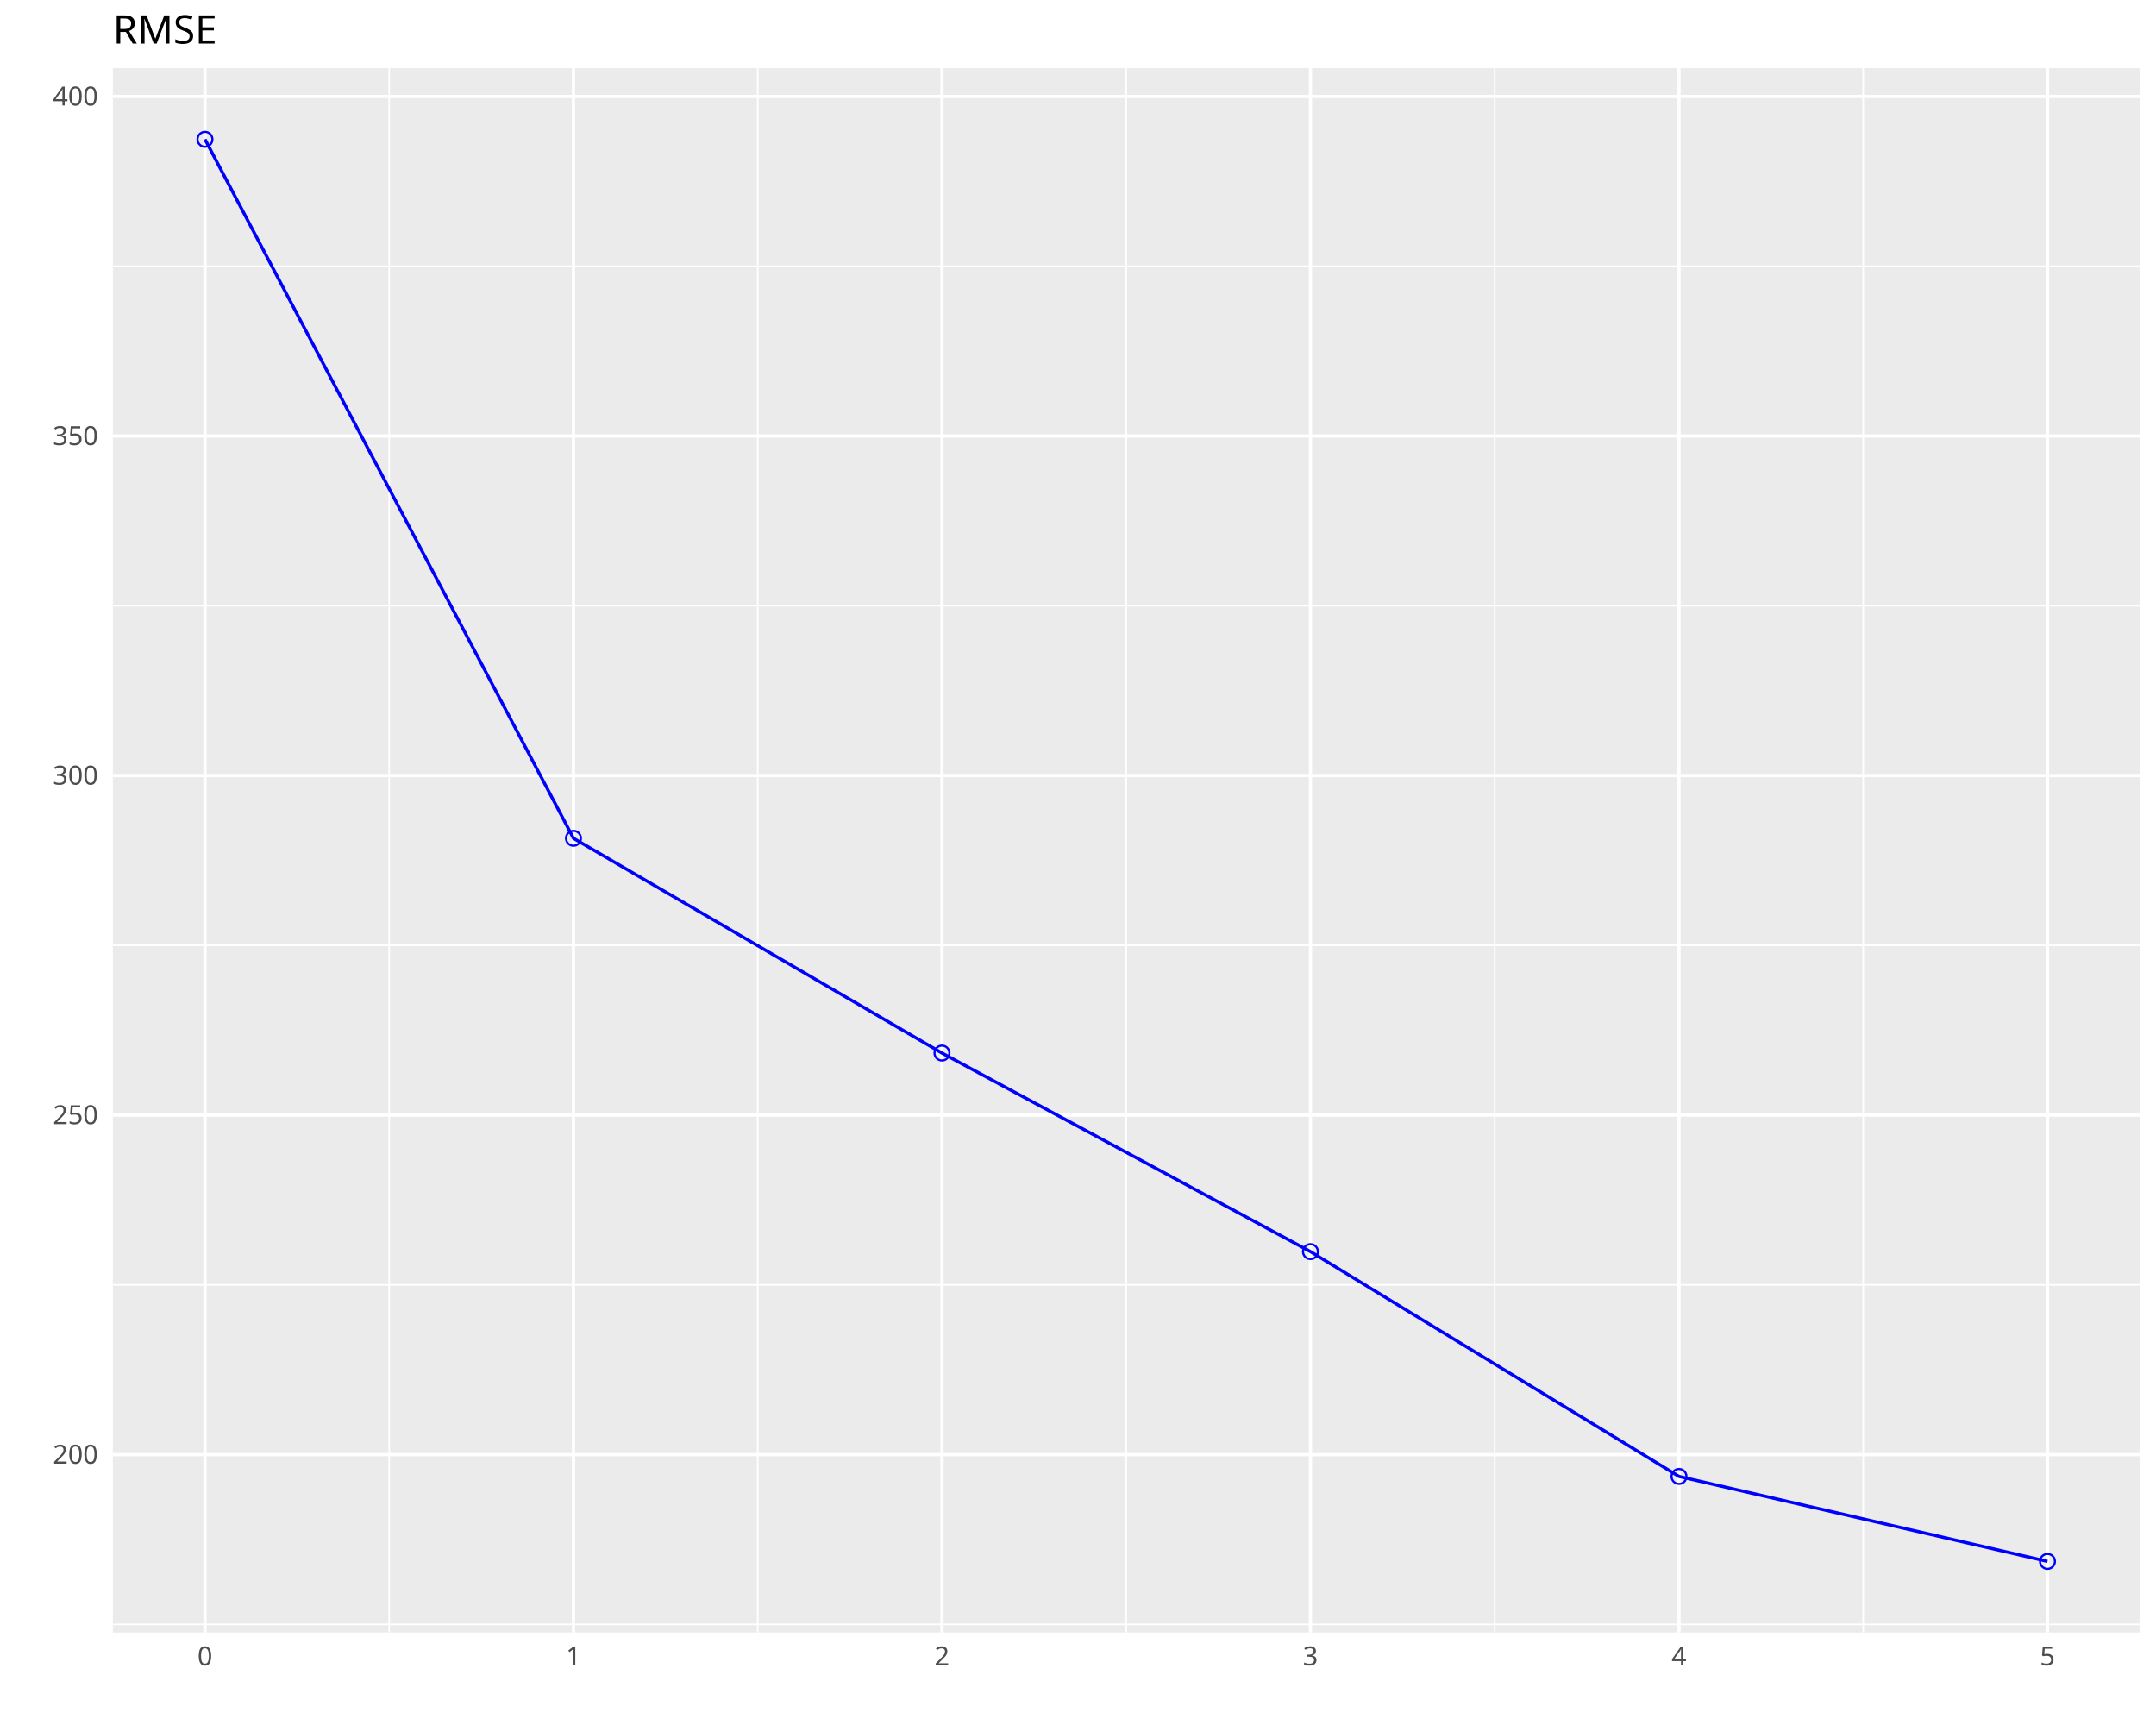
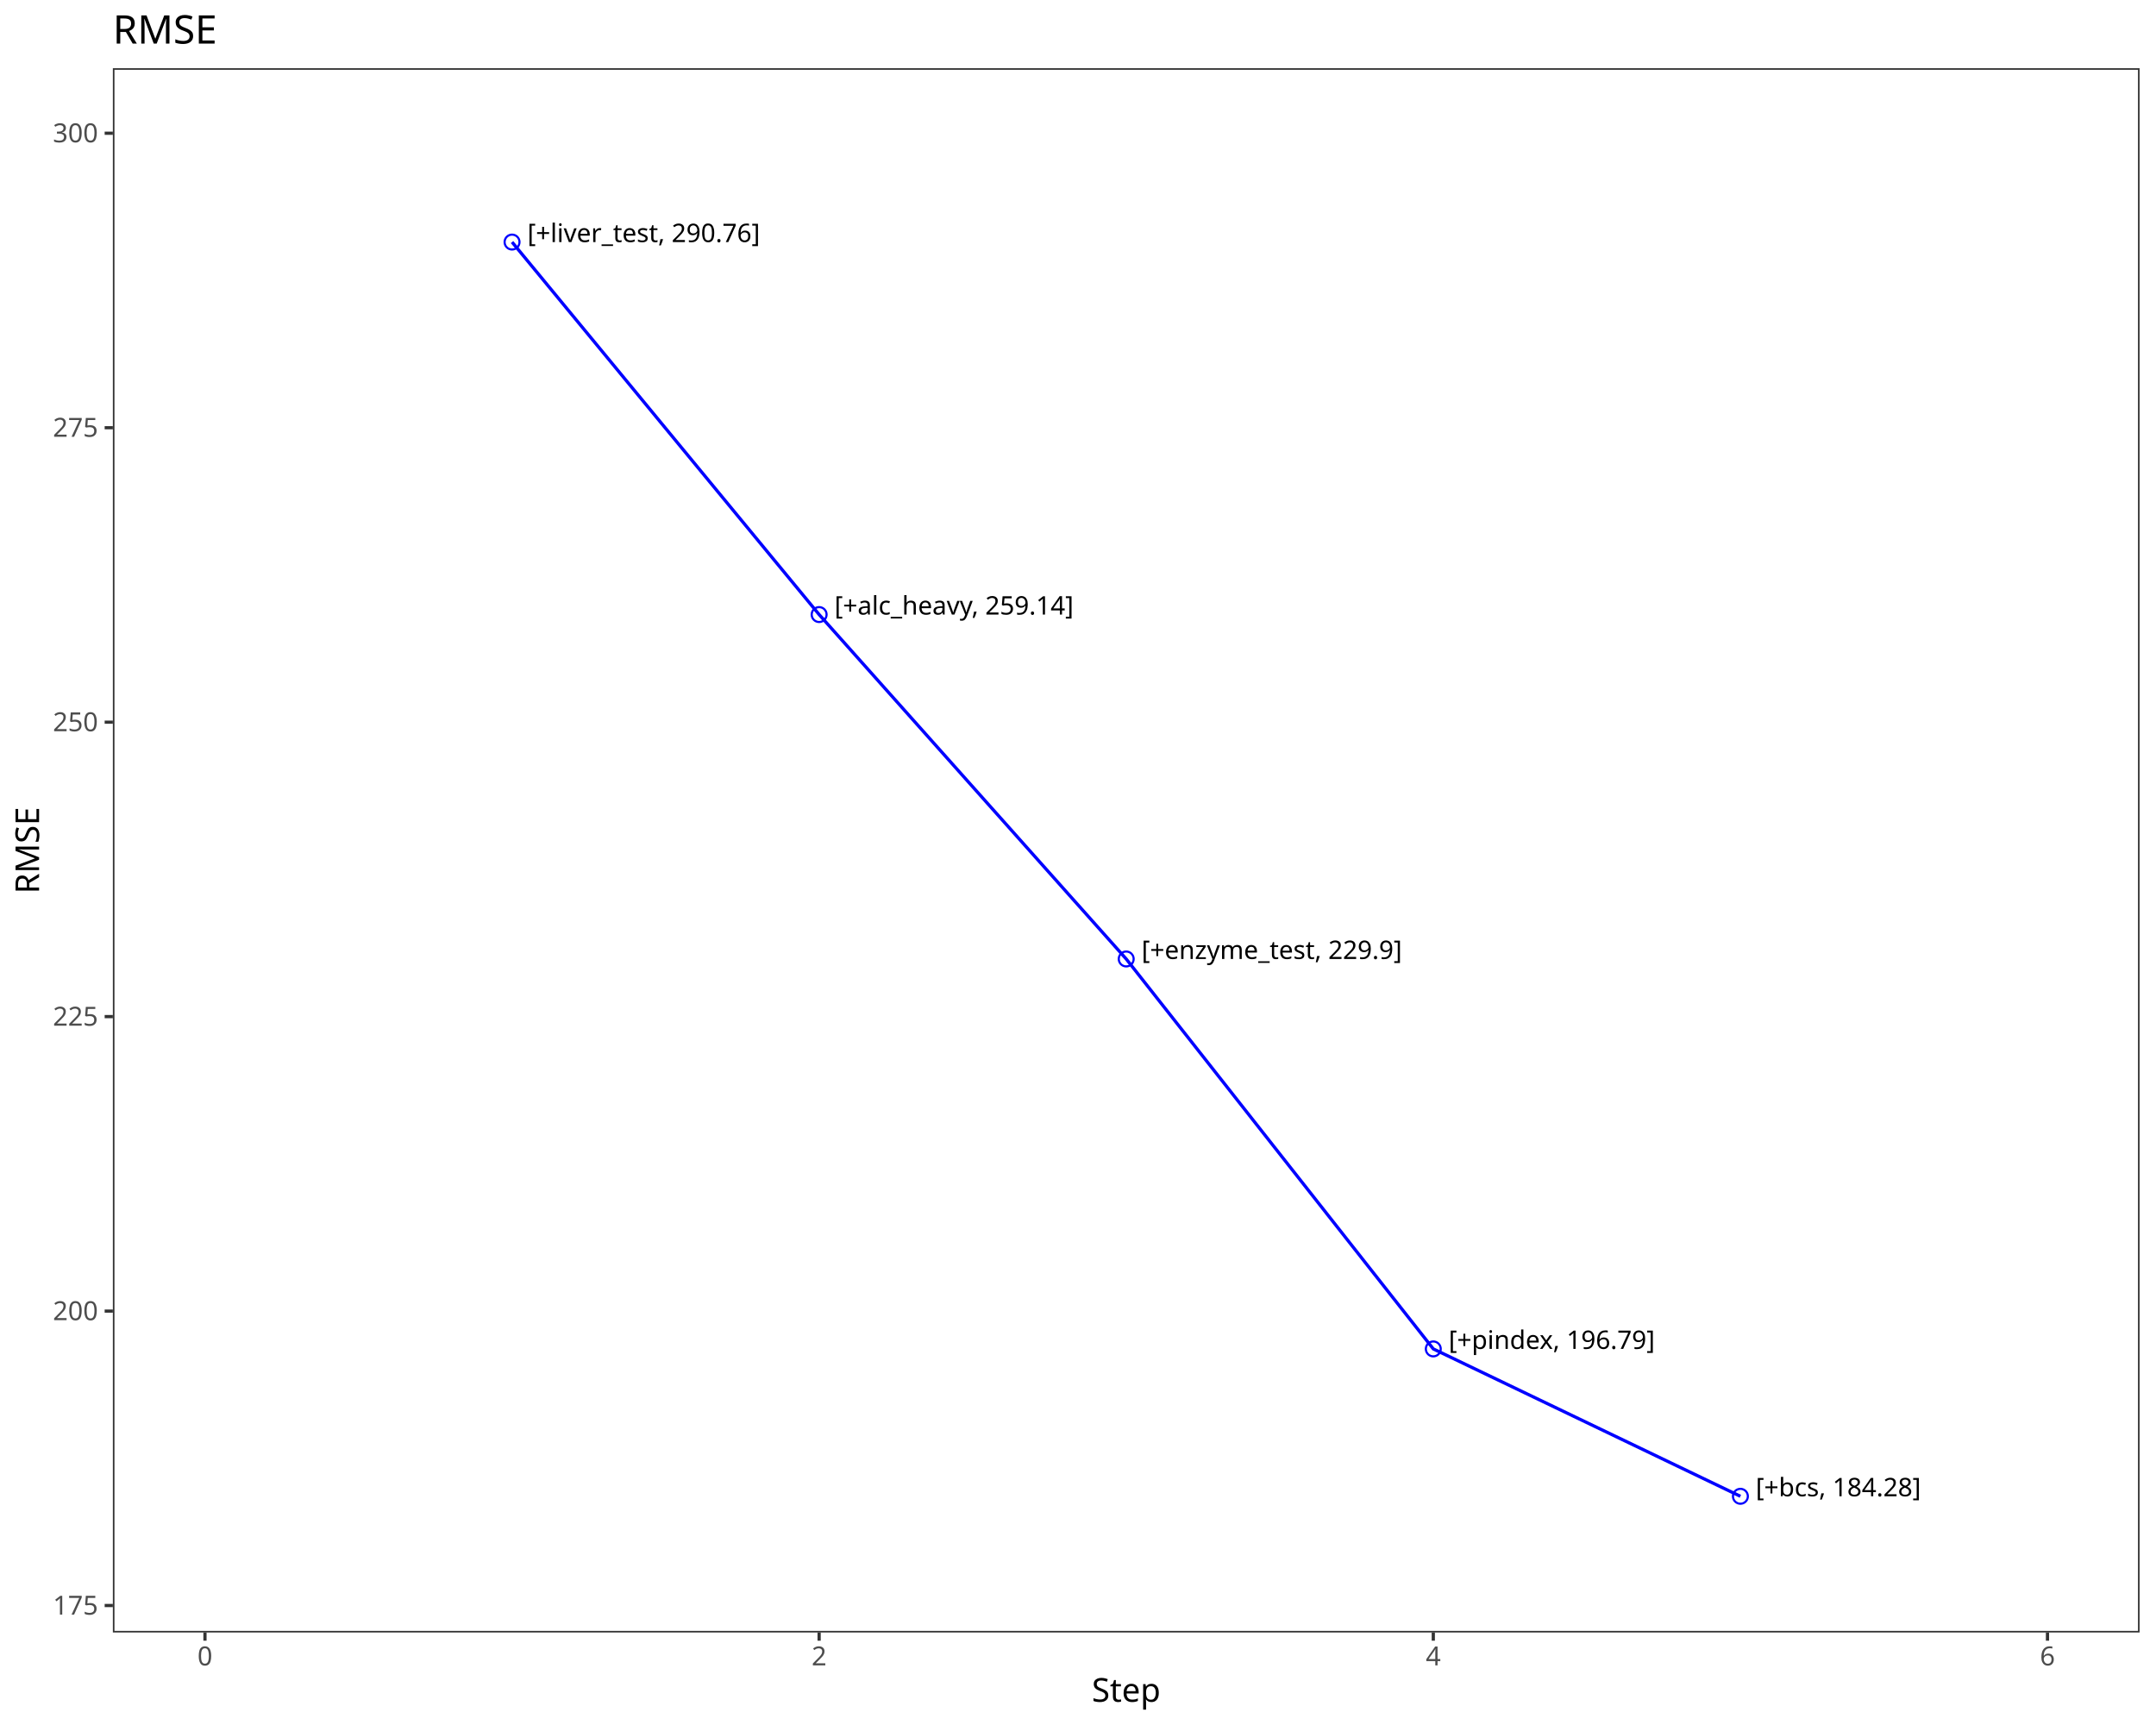
<svg xmlns="http://www.w3.org/2000/svg" class="svglite" data-engine-version="2.0" width="720.00pt" height="576.00pt" viewBox="0 0 720.00 576.00">
  <defs>
    <style type="text/css">
    .svglite line, .svglite polyline, .svglite polygon, .svglite path, .svglite rect, .svglite circle {
      fill: none;
      stroke: #000000;
      stroke-linecap: round;
      stroke-linejoin: round;
      stroke-miterlimit: 10.00;
    }
  </style>
  </defs>
  <rect width="100%" height="100%" style="stroke: none; fill: #FFFFFF;" />
  <defs>
    <clipPath id="cpMC4wMHw3MjAuMDB8MC4wMHw1NzYuMDA=">
      <rect x="0.00" y="0.00" width="720.00" height="576.00" />
    </clipPath>
  </defs>
  <g clip-path="url(#cpMC4wMHw3MjAuMDB8MC4wMHw1NzYuMDA=)">
    <rect x="0.00" y="0.00" width="720.00" height="576.00" style="stroke-width: 1.07; stroke: #FFFFFF; fill: #FFFFFF;" />
  </g>
  <defs>
    <clipPath id="cpMzcuNjl8NzE0LjUyfDIyLjc4fDU0NS4xMQ==">
      <rect x="37.69" y="22.78" width="676.83" height="522.33" />
    </clipPath>
  </defs>
  <g clip-path="url(#cpMzcuNjl8NzE0LjUyfDIyLjc4fDU0NS4xMQ==)">
-     <rect x="37.69" y="22.78" width="676.83" height="522.33" style="stroke-width: 1.07; stroke: none; fill: #EBEBEB;" />
-     <polyline points="37.69,542.40 714.52,542.40 " style="stroke-width: 0.53; stroke: #FFFFFF; stroke-linecap: butt;" />
-     <polyline points="37.69,429.03 714.52,429.03 " style="stroke-width: 0.53; stroke: #FFFFFF; stroke-linecap: butt;" />
-     <polyline points="37.69,315.65 714.52,315.65 " style="stroke-width: 0.53; stroke: #FFFFFF; stroke-linecap: butt;" />
-     <polyline points="37.69,202.28 714.52,202.28 " style="stroke-width: 0.53; stroke: #FFFFFF; stroke-linecap: butt;" />
-     <polyline points="37.69,88.90 714.52,88.90 " style="stroke-width: 0.53; stroke: #FFFFFF; stroke-linecap: butt;" />
-     <polyline points="129.98,545.11 129.98,22.78 " style="stroke-width: 0.53; stroke: #FFFFFF; stroke-linecap: butt;" />
-     <polyline points="253.04,545.11 253.04,22.78 " style="stroke-width: 0.53; stroke: #FFFFFF; stroke-linecap: butt;" />
-     <polyline points="376.10,545.11 376.10,22.78 " style="stroke-width: 0.53; stroke: #FFFFFF; stroke-linecap: butt;" />
-     <polyline points="499.16,545.11 499.16,22.78 " style="stroke-width: 0.53; stroke: #FFFFFF; stroke-linecap: butt;" />
-     <polyline points="622.23,545.11 622.23,22.78 " style="stroke-width: 0.53; stroke: #FFFFFF; stroke-linecap: butt;" />
-     <polyline points="37.69,485.72 714.52,485.72 " style="stroke-width: 1.07; stroke: #FFFFFF; stroke-linecap: butt;" />
-     <polyline points="37.69,372.34 714.52,372.34 " style="stroke-width: 1.07; stroke: #FFFFFF; stroke-linecap: butt;" />
-     <polyline points="37.69,258.97 714.52,258.97 " style="stroke-width: 1.07; stroke: #FFFFFF; stroke-linecap: butt;" />
-     <polyline points="37.69,145.59 714.52,145.59 " style="stroke-width: 1.07; stroke: #FFFFFF; stroke-linecap: butt;" />
-     <polyline points="37.69,32.22 714.52,32.22 " style="stroke-width: 1.07; stroke: #FFFFFF; stroke-linecap: butt;" />
-     <polyline points="68.45,545.11 68.45,22.78 " style="stroke-width: 1.07; stroke: #FFFFFF; stroke-linecap: butt;" />
-     <polyline points="191.51,545.11 191.51,22.78 " style="stroke-width: 1.07; stroke: #FFFFFF; stroke-linecap: butt;" />
-     <polyline points="314.57,545.11 314.57,22.78 " style="stroke-width: 1.07; stroke: #FFFFFF; stroke-linecap: butt;" />
-     <polyline points="437.63,545.11 437.63,22.78 " style="stroke-width: 1.07; stroke: #FFFFFF; stroke-linecap: butt;" />
-     <polyline points="560.70,545.11 560.70,22.78 " style="stroke-width: 1.07; stroke: #FFFFFF; stroke-linecap: butt;" />
-     <polyline points="683.76,545.11 683.76,22.78 " style="stroke-width: 1.07; stroke: #FFFFFF; stroke-linecap: butt;" />
-     <polyline points="68.45,46.53 191.51,279.92 314.57,351.63 437.63,417.93 560.70,493.00 683.76,521.37 " style="stroke-width: 1.07; stroke: #0000FF; stroke-linecap: butt;" />
-     <circle cx="68.45" cy="46.53" r="2.49" style="stroke-width: 0.71; stroke: #0000FF;" />
-     <circle cx="191.51" cy="279.92" r="2.49" style="stroke-width: 0.71; stroke: #0000FF;" />
-     <circle cx="314.57" cy="351.63" r="2.49" style="stroke-width: 0.71; stroke: #0000FF;" />
-     <circle cx="437.63" cy="417.93" r="2.49" style="stroke-width: 0.71; stroke: #0000FF;" />
-     <circle cx="560.70" cy="493.00" r="2.49" style="stroke-width: 0.71; stroke: #0000FF;" />
-     <circle cx="683.76" cy="521.37" r="2.49" style="stroke-width: 0.71; stroke: #0000FF;" />
+     <rect x="37.69" y="22.78" width="676.83" height="522.33" style="stroke-width: 1.07; stroke: none; fill: #FFFFFF;" />
+     <polyline points="171.00,80.83 273.55,205.21 376.10,320.21 478.65,450.42 581.21,499.63 " style="stroke-width: 1.07; stroke: #0000FF; stroke-linecap: butt;" />
+     <circle cx="171.00" cy="80.83" r="2.49" style="stroke-width: 0.71; stroke: #0000FF;" />
+     <circle cx="273.55" cy="205.21" r="2.49" style="stroke-width: 0.71; stroke: #0000FF;" />
+     <circle cx="376.10" cy="320.21" r="2.49" style="stroke-width: 0.71; stroke: #0000FF;" />
+     <circle cx="478.65" cy="450.42" r="2.49" style="stroke-width: 0.71; stroke: #0000FF;" />
+     <circle cx="581.21" cy="499.63" r="2.49" style="stroke-width: 0.71; stroke: #0000FF;" />
+     <text x="176.13" y="80.83" style="font-size: 8.54px; font-family: sans;" textLength="74.74px" lengthAdjust="spacingAndGlyphs">[+liver_test, 290.76]</text>
+     <text x="278.68" y="205.21" style="font-size: 8.54px; font-family: sans;" textLength="79.03px" lengthAdjust="spacingAndGlyphs">[+alc_heavy, 259.14]</text>
+     <text x="381.23" y="320.21" style="font-size: 8.54px; font-family: sans;" textLength="84.24px" lengthAdjust="spacingAndGlyphs">[+enzyme_test, 229.9]</text>
+     <text x="483.78" y="450.42" style="font-size: 8.54px; font-family: sans;" textLength="65.74px" lengthAdjust="spacingAndGlyphs">[+pindex, 196.79]</text>
+     <text x="586.33" y="499.63" style="font-size: 8.54px; font-family: sans;" textLength="53.87px" lengthAdjust="spacingAndGlyphs">[+bcs, 184.28]</text>
+     <rect x="37.69" y="22.78" width="676.83" height="522.33" style="stroke-width: 1.07; stroke: #333333;" />
  </g>
  <g clip-path="url(#cpMC4wMHw3MjAuMDB8MC4wMHw1NzYuMDA=)">
-     <text x="32.76" y="488.74" text-anchor="end" style="font-size: 8.80px; fill: #4D4D4D; font-family: sans;" textLength="14.68px" lengthAdjust="spacingAndGlyphs">200</text>
-     <text x="32.76" y="375.37" text-anchor="end" style="font-size: 8.80px; fill: #4D4D4D; font-family: sans;" textLength="14.68px" lengthAdjust="spacingAndGlyphs">250</text>
-     <text x="32.76" y="261.99" text-anchor="end" style="font-size: 8.80px; fill: #4D4D4D; font-family: sans;" textLength="14.68px" lengthAdjust="spacingAndGlyphs">300</text>
-     <text x="32.76" y="148.62" text-anchor="end" style="font-size: 8.80px; fill: #4D4D4D; font-family: sans;" textLength="14.68px" lengthAdjust="spacingAndGlyphs">350</text>
-     <text x="32.76" y="35.24" text-anchor="end" style="font-size: 8.80px; fill: #4D4D4D; font-family: sans;" textLength="14.68px" lengthAdjust="spacingAndGlyphs">400</text>
+     <text x="32.76" y="539.14" text-anchor="end" style="font-size: 8.80px; fill: #4D4D4D; font-family: sans;" textLength="14.68px" lengthAdjust="spacingAndGlyphs">175</text>
+     <text x="32.76" y="440.82" text-anchor="end" style="font-size: 8.80px; fill: #4D4D4D; font-family: sans;" textLength="14.68px" lengthAdjust="spacingAndGlyphs">200</text>
+     <text x="32.76" y="342.49" text-anchor="end" style="font-size: 8.80px; fill: #4D4D4D; font-family: sans;" textLength="14.68px" lengthAdjust="spacingAndGlyphs">225</text>
+     <text x="32.76" y="244.17" text-anchor="end" style="font-size: 8.80px; fill: #4D4D4D; font-family: sans;" textLength="14.68px" lengthAdjust="spacingAndGlyphs">250</text>
+     <text x="32.76" y="145.84" text-anchor="end" style="font-size: 8.80px; fill: #4D4D4D; font-family: sans;" textLength="14.68px" lengthAdjust="spacingAndGlyphs">275</text>
+     <text x="32.76" y="47.52" text-anchor="end" style="font-size: 8.80px; fill: #4D4D4D; font-family: sans;" textLength="14.68px" lengthAdjust="spacingAndGlyphs">300</text>
+     <polyline points="34.95,536.11 37.69,536.11 " style="stroke-width: 1.07; stroke: #333333; stroke-linecap: butt;" />
+     <polyline points="34.95,437.79 37.69,437.79 " style="stroke-width: 1.07; stroke: #333333; stroke-linecap: butt;" />
+     <polyline points="34.95,339.46 37.69,339.46 " style="stroke-width: 1.07; stroke: #333333; stroke-linecap: butt;" />
+     <polyline points="34.95,241.14 37.69,241.14 " style="stroke-width: 1.07; stroke: #333333; stroke-linecap: butt;" />
+     <polyline points="34.95,142.82 37.69,142.82 " style="stroke-width: 1.07; stroke: #333333; stroke-linecap: butt;" />
+     <polyline points="34.95,44.49 37.69,44.49 " style="stroke-width: 1.07; stroke: #333333; stroke-linecap: butt;" />
+     <polyline points="68.45,547.85 68.45,545.11 " style="stroke-width: 1.07; stroke: #333333; stroke-linecap: butt;" />
+     <polyline points="273.55,547.85 273.55,545.11 " style="stroke-width: 1.07; stroke: #333333; stroke-linecap: butt;" />
+     <polyline points="478.65,547.85 478.65,545.11 " style="stroke-width: 1.07; stroke: #333333; stroke-linecap: butt;" />
+     <polyline points="683.76,547.85 683.76,545.11 " style="stroke-width: 1.07; stroke: #333333; stroke-linecap: butt;" />
    <text x="68.45" y="556.10" text-anchor="middle" style="font-size: 8.80px; fill: #4D4D4D; font-family: sans;" textLength="4.89px" lengthAdjust="spacingAndGlyphs">0</text>
-     <text x="191.51" y="556.10" text-anchor="middle" style="font-size: 8.80px; fill: #4D4D4D; font-family: sans;" textLength="4.89px" lengthAdjust="spacingAndGlyphs">1</text>
-     <text x="314.57" y="556.10" text-anchor="middle" style="font-size: 8.80px; fill: #4D4D4D; font-family: sans;" textLength="4.89px" lengthAdjust="spacingAndGlyphs">2</text>
-     <text x="437.63" y="556.10" text-anchor="middle" style="font-size: 8.80px; fill: #4D4D4D; font-family: sans;" textLength="4.89px" lengthAdjust="spacingAndGlyphs">3</text>
-     <text x="560.70" y="556.10" text-anchor="middle" style="font-size: 8.80px; fill: #4D4D4D; font-family: sans;" textLength="4.89px" lengthAdjust="spacingAndGlyphs">4</text>
-     <text x="683.76" y="556.10" text-anchor="middle" style="font-size: 8.80px; fill: #4D4D4D; font-family: sans;" textLength="4.89px" lengthAdjust="spacingAndGlyphs">5</text>
+     <text x="273.55" y="556.10" text-anchor="middle" style="font-size: 8.80px; fill: #4D4D4D; font-family: sans;" textLength="4.89px" lengthAdjust="spacingAndGlyphs">2</text>
+     <text x="478.65" y="556.10" text-anchor="middle" style="font-size: 8.80px; fill: #4D4D4D; font-family: sans;" textLength="4.89px" lengthAdjust="spacingAndGlyphs">4</text>
+     <text x="683.76" y="556.10" text-anchor="middle" style="font-size: 8.80px; fill: #4D4D4D; font-family: sans;" textLength="4.89px" lengthAdjust="spacingAndGlyphs">6</text>
+     <text x="376.10" y="568.24" text-anchor="middle" style="font-size: 11.00px; font-family: sans;" textLength="22.63px" lengthAdjust="spacingAndGlyphs">Step</text>
+     <text transform="translate(13.05,283.95) rotate(-90)" text-anchor="middle" style="font-size: 11.00px; font-family: sans;" textLength="31.79px" lengthAdjust="spacingAndGlyphs">RMSE</text>
    <text x="37.69" y="14.56" style="font-size: 13.20px; font-family: sans;" textLength="38.15px" lengthAdjust="spacingAndGlyphs">RMSE</text>
  </g>
</svg>
